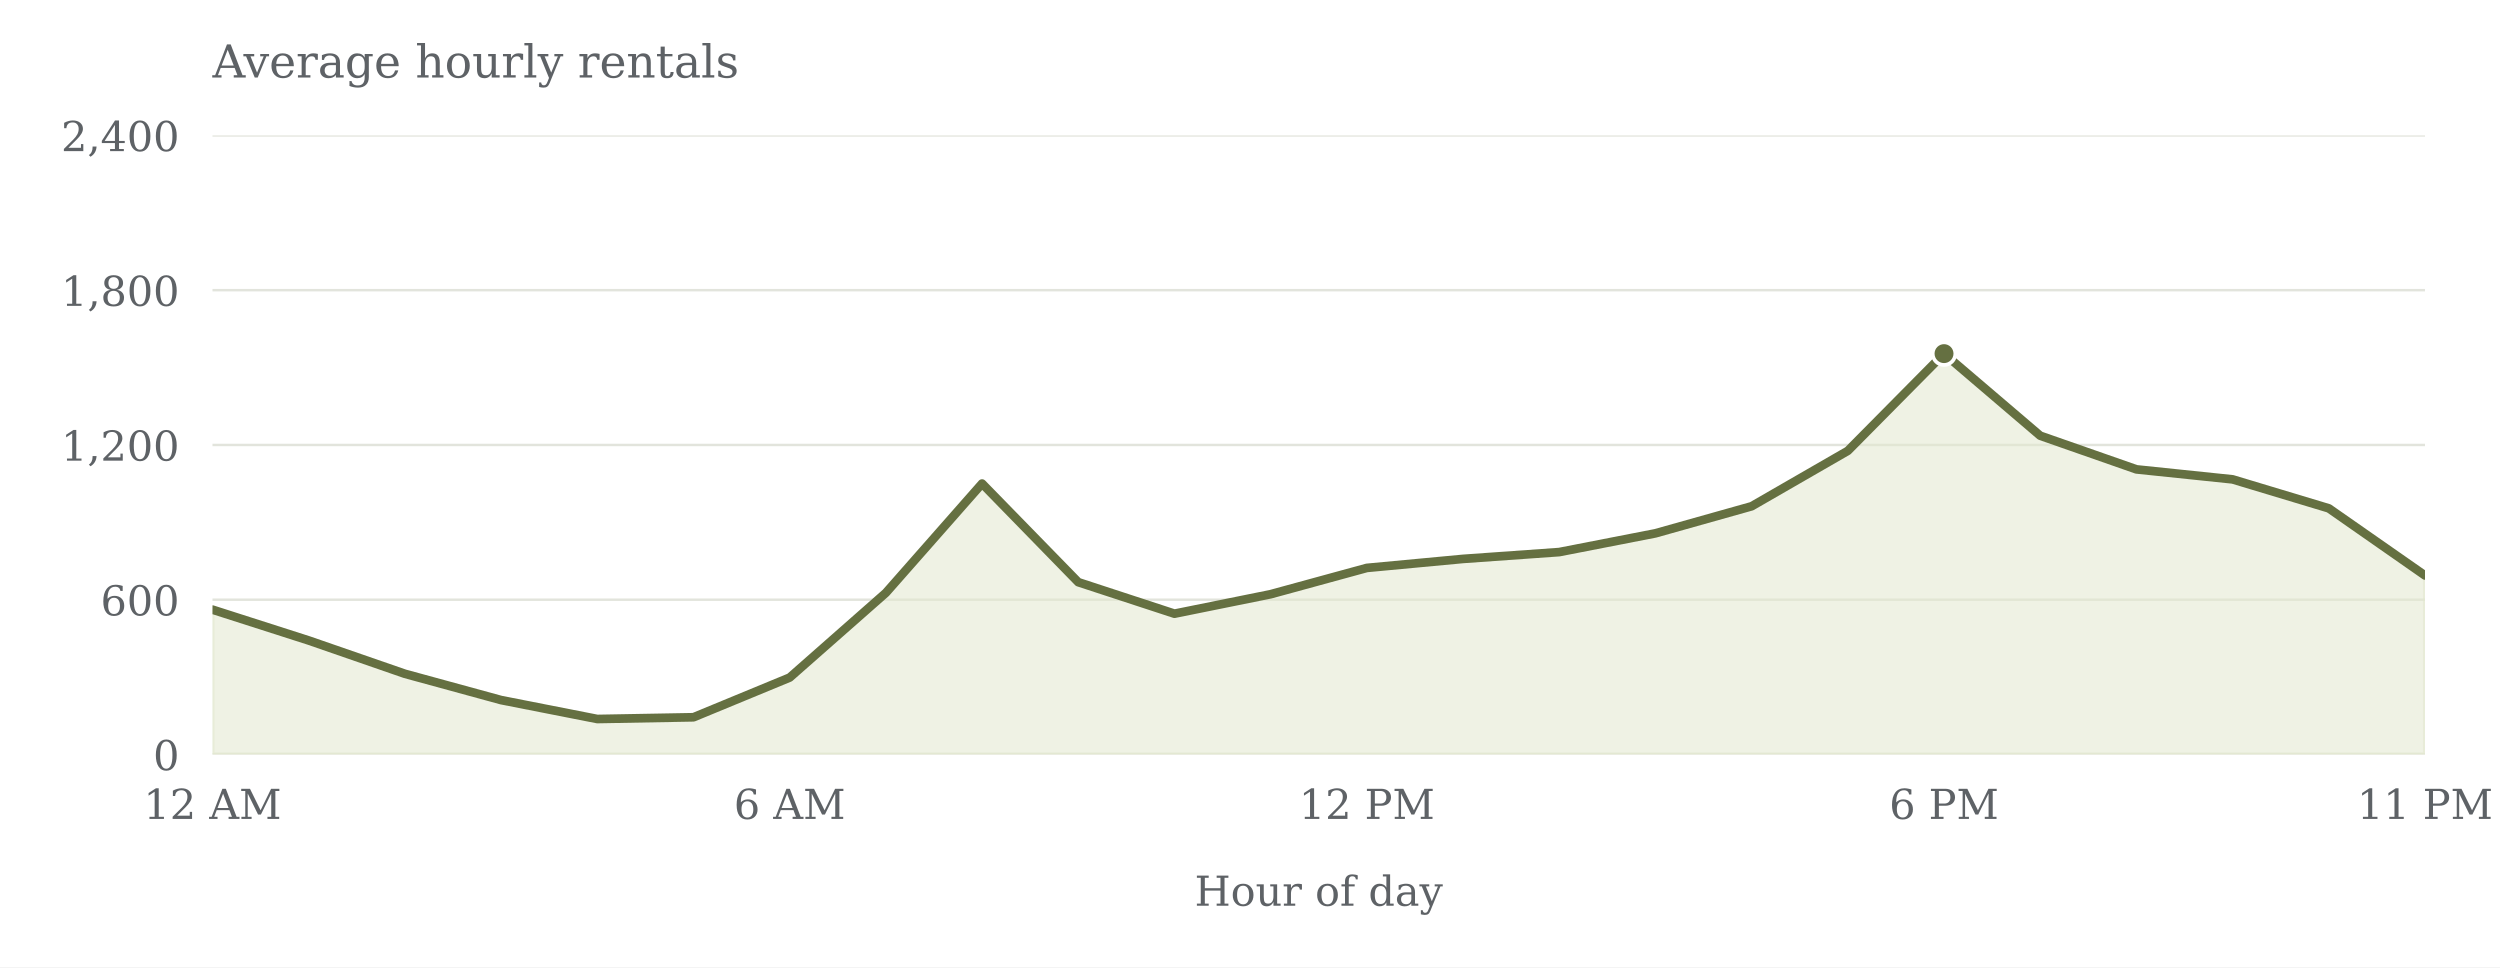
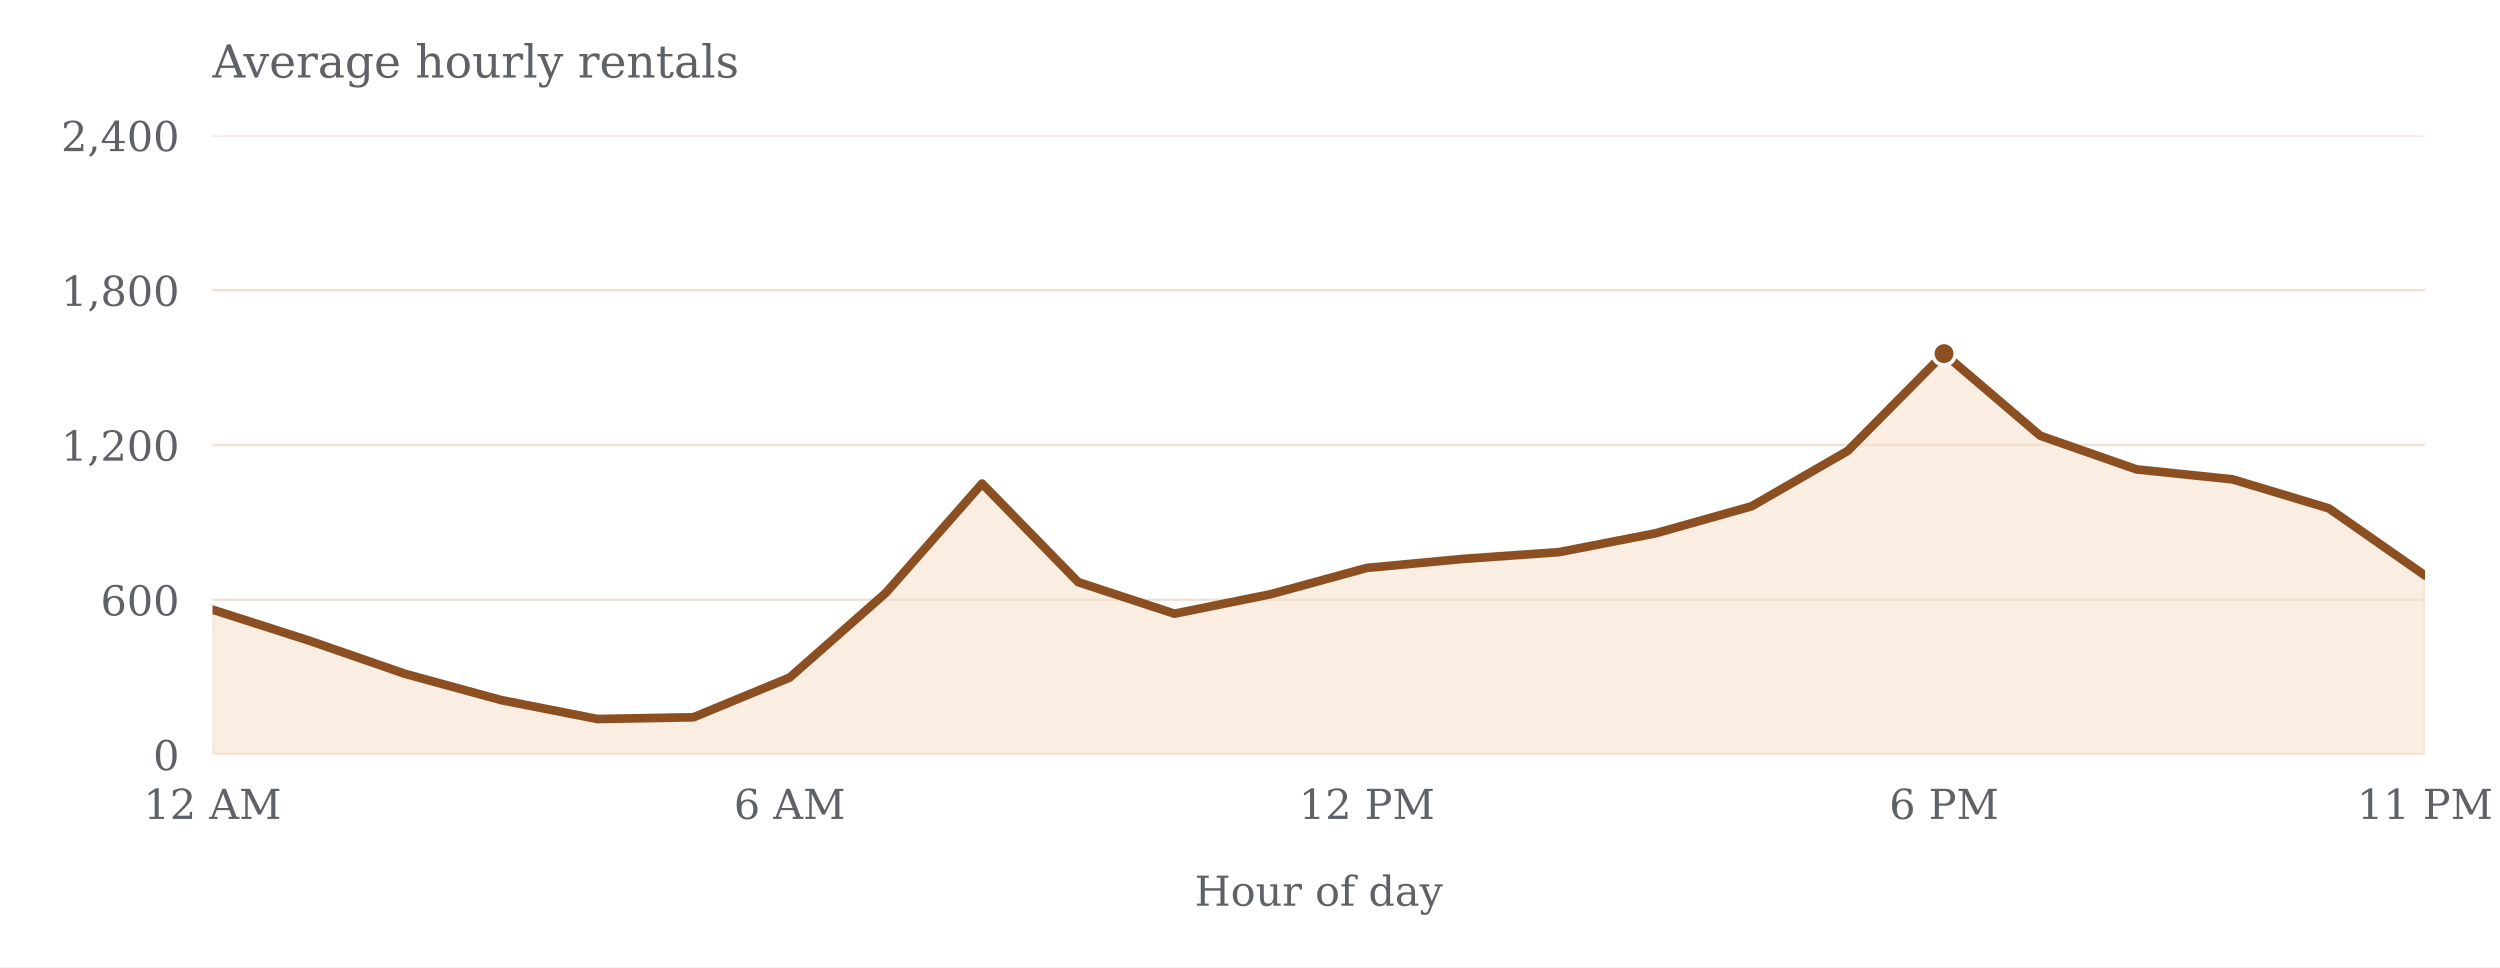
<svg xmlns="http://www.w3.org/2000/svg" xmlns:xlink="http://www.w3.org/1999/xlink" width="604.8pt" height="234pt" viewBox="0 0 604.8 234" version="1.1">
  <defs>
    <style type="text/css">*{stroke-linejoin: round; stroke-linecap: butt}</style>
  </defs>
  <g id="figure_1">
    <g id="patch_1">
      <path d="M 0 234  L 604.8 234  L 604.8 0  L 0 0  z " style="fill: #ffffff" />
    </g>
    <g id="axes_1">
      <g id="patch_2">
        <path d="M 51.408 182.52  L 586.656 182.52  L 586.656 32.76  L 51.408 32.76  z " style="fill: #ffffff" />
      </g>
      <g id="matplotlib.axis_1">
        <g id="xtick_1">
          <g id="line2d_1" />
          <g id="text_1">
            <text style="font-size: 10px; font-family: 'DejaVu Serif'; text-anchor: middle; fill: #5e6266" x="51.408" y="198.118" transform="rotate(-0 51.408 198.1177)">12 AM</text>
          </g>
        </g>
        <g id="xtick_2">
          <g id="line2d_2" />
          <g id="text_2">
            <text style="font-size: 10px; font-family: 'DejaVu Serif'; text-anchor: middle; fill: #5e6266" x="191.038" y="198.118" transform="rotate(-0 191.0379 198.1177)">6 AM</text>
          </g>
        </g>
        <g id="xtick_3">
          <g id="line2d_3" />
          <g id="text_3">
            <text style="font-size: 10px; font-family: 'DejaVu Serif'; text-anchor: middle; fill: #5e6266" x="330.668" y="198.118" transform="rotate(-0 330.6678 198.1177)">12 PM</text>
          </g>
        </g>
        <g id="xtick_4">
          <g id="line2d_4" />
          <g id="text_4">
            <text style="font-size: 10px; font-family: 'DejaVu Serif'; text-anchor: middle; fill: #5e6266" x="470.298" y="198.118" transform="rotate(-0 470.2977 198.1177)">6 PM</text>
          </g>
        </g>
        <g id="xtick_5">
          <g id="line2d_5" />
          <g id="text_5">
            <text style="font-size: 10px; font-family: 'DejaVu Serif'; text-anchor: middle; fill: #5e6266" x="586.656" y="198.118" transform="rotate(-0 586.656 198.1177)">11 PM</text>
          </g>
        </g>
        <g id="text_6">
          <text style="font-size: 10px; font-family: 'DejaVu Serif'; text-anchor: middle; fill: #5e6266" x="319.032" y="219.118" transform="rotate(-0 319.032 219.1184)">Hour of day</text>
        </g>
      </g>
      <g id="matplotlib.axis_2">
        <g id="ytick_1">
          <g id="line2d_6">
-             <path d="M 51.408 182.52  L 586.656 182.52  " clip-path="url(#pbce8ea3f6a)" style="fill: none; stroke: #e2e4dc; stroke-width: 0.6; stroke-linecap: square" />
+             <path d="M 51.408 182.52  L 586.656 182.52  " clip-path="url(#pbce8ea3f6a)" style="fill: none; stroke: #ede2d7; stroke-width: 0.6; stroke-linecap: square" />
          </g>
          <g id="line2d_7" />
          <g id="text_7">
            <text style="font-size: 10px; font-family: 'DejaVu Serif'; text-anchor: end; fill: #5e6266" x="43.408" y="186.319" transform="rotate(-0 43.408 186.3188)">0</text>
          </g>
        </g>
        <g id="ytick_2">
          <g id="line2d_8">
-             <path d="M 51.408 145.08  L 586.656 145.08  " clip-path="url(#pbce8ea3f6a)" style="fill: none; stroke: #e2e4dc; stroke-width: 0.6; stroke-linecap: square" />
+             <path d="M 51.408 145.08  L 586.656 145.08  " clip-path="url(#pbce8ea3f6a)" style="fill: none; stroke: #ede2d7; stroke-width: 0.6; stroke-linecap: square" />
          </g>
          <g id="line2d_9" />
          <g id="text_8">
            <text style="font-size: 10px; font-family: 'DejaVu Serif'; text-anchor: end; fill: #5e6266" x="43.408" y="148.879" transform="rotate(-0 43.408 148.8788)">600</text>
          </g>
        </g>
        <g id="ytick_3">
          <g id="line2d_10">
-             <path d="M 51.408 107.64  L 586.656 107.64  " clip-path="url(#pbce8ea3f6a)" style="fill: none; stroke: #e2e4dc; stroke-width: 0.6; stroke-linecap: square" />
+             <path d="M 51.408 107.64  L 586.656 107.64  " clip-path="url(#pbce8ea3f6a)" style="fill: none; stroke: #ede2d7; stroke-width: 0.6; stroke-linecap: square" />
          </g>
          <g id="line2d_11" />
          <g id="text_9">
            <text style="font-size: 10px; font-family: 'DejaVu Serif'; text-anchor: end; fill: #5e6266" x="43.408" y="111.439" transform="rotate(-0 43.408 111.4388)">1,200</text>
          </g>
        </g>
        <g id="ytick_4">
          <g id="line2d_12">
-             <path d="M 51.408 70.2  L 586.656 70.2  " clip-path="url(#pbce8ea3f6a)" style="fill: none; stroke: #e2e4dc; stroke-width: 0.6; stroke-linecap: square" />
+             <path d="M 51.408 70.2  L 586.656 70.2  " clip-path="url(#pbce8ea3f6a)" style="fill: none; stroke: #ede2d7; stroke-width: 0.6; stroke-linecap: square" />
          </g>
          <g id="line2d_13" />
          <g id="text_10">
            <text style="font-size: 10px; font-family: 'DejaVu Serif'; text-anchor: end; fill: #5e6266" x="43.408" y="73.999" transform="rotate(-0 43.408 73.99883)">1,800</text>
          </g>
        </g>
        <g id="ytick_5">
          <g id="line2d_14">
-             <path d="M 51.408 32.76  L 586.656 32.76  " clip-path="url(#pbce8ea3f6a)" style="fill: none; stroke: #e2e4dc; stroke-width: 0.6; stroke-linecap: square" />
+             <path d="M 51.408 32.76  L 586.656 32.76  " clip-path="url(#pbce8ea3f6a)" style="fill: none; stroke: #ede2d7; stroke-width: 0.6; stroke-linecap: square" />
          </g>
          <g id="line2d_15" />
          <g id="text_11">
            <text style="font-size: 10px; font-family: 'DejaVu Serif'; text-anchor: end; fill: #5e6266" x="43.408" y="36.559" transform="rotate(-0 43.408 36.55883)">2,400</text>
          </g>
        </g>
      </g>
      <g id="FillBetweenPolyCollection_1">
        <defs>
-           <path id="m742e829f39" d="M 51.408 -51.48  L 51.408 -86.515  L 74.68 -79.056  L 97.951 -70.997  L 121.223 -64.636  L 144.495 -60.059  L 167.766 -60.479  L 191.038 -70.087  L 214.31 -90.58  L 237.581 -117.014  L 260.853 -93.16  L 284.125 -85.536  L 307.396 -90.248  L 330.668 -96.609  L 353.939 -98.79  L 377.211 -100.44  L 400.483 -104.98  L 423.754 -111.525  L 447.026 -124.938  L 470.298 -148.451  L 493.569 -128.592  L 516.841 -120.451  L 540.113 -118.03  L 563.384 -111.02  L 586.656 -94.782  L 586.656 -51.48  L 586.656 -51.48  L 563.384 -51.48  L 540.113 -51.48  L 516.841 -51.48  L 493.569 -51.48  L 470.298 -51.48  L 447.026 -51.48  L 423.754 -51.48  L 400.483 -51.48  L 377.211 -51.48  L 353.939 -51.48  L 330.668 -51.48  L 307.396 -51.48  L 284.125 -51.48  L 260.853 -51.48  L 237.581 -51.48  L 214.31 -51.48  L 191.038 -51.48  L 167.766 -51.48  L 144.495 -51.48  L 121.223 -51.48  L 97.951 -51.48  L 74.68 -51.48  L 51.408 -51.48  z " style="stroke: #e1e7cd; stroke-opacity: 0.55" />
+           <path id="m742e829f39" d="M 51.408 -51.48  L 51.408 -86.515  L 74.68 -79.056  L 97.951 -70.997  L 121.223 -64.636  L 144.495 -60.059  L 167.766 -60.479  L 191.038 -70.087  L 214.31 -90.58  L 237.581 -117.014  L 260.853 -93.16  L 284.125 -85.536  L 307.396 -90.248  L 330.668 -96.609  L 353.939 -98.79  L 377.211 -100.44  L 400.483 -104.98  L 423.754 -111.525  L 447.026 -124.938  L 470.298 -148.451  L 493.569 -128.592  L 516.841 -120.451  L 540.113 -118.03  L 563.384 -111.02  L 586.656 -94.782  L 586.656 -51.48  L 586.656 -51.48  L 563.384 -51.48  L 540.113 -51.48  L 516.841 -51.48  L 493.569 -51.48  L 470.298 -51.48  L 447.026 -51.48  L 423.754 -51.48  L 400.483 -51.48  L 377.211 -51.48  L 353.939 -51.48  L 330.668 -51.48  L 307.396 -51.48  L 284.125 -51.48  L 260.853 -51.48  L 237.581 -51.48  L 214.31 -51.48  L 191.038 -51.48  L 167.766 -51.48  L 144.495 -51.48  L 121.223 -51.48  L 97.951 -51.48  L 74.68 -51.48  L 51.408 -51.48  z " style="stroke: #f6dfca; stroke-opacity: 0.55" />
        </defs>
        <g clip-path="url(#pbce8ea3f6a)">
-           <use xlink:href="#m742e829f39" x="0" y="234" style="fill: #e1e7cd; fill-opacity: 0.55; stroke: #e1e7cd; stroke-opacity: 0.55" />
+           <use xlink:href="#m742e829f39" x="0" y="234" style="fill: #f6dfca; fill-opacity: 0.55; stroke: #f6dfca; stroke-opacity: 0.55" />
        </g>
      </g>
      <g id="line2d_16">
-         <path d="M 51.408 147.485  L 74.68 154.944  L 97.951 163.003  L 121.223 169.364  L 144.495 173.941  L 167.766 173.521  L 191.038 163.913  L 214.31 143.42  L 237.581 116.986  L 260.853 140.84  L 284.125 148.464  L 307.396 143.752  L 330.668 137.391  L 353.939 135.21  L 377.211 133.56  L 400.483 129.02  L 423.754 122.475  L 447.026 109.062  L 470.298 85.549  L 493.569 105.408  L 516.841 113.549  L 540.113 115.97  L 563.384 122.98  L 586.656 139.218  " clip-path="url(#pbce8ea3f6a)" style="fill: none; stroke: #657041; stroke-width: 2.1; stroke-linecap: round" />
+         <path d="M 51.408 147.485  L 74.68 154.944  L 97.951 163.003  L 121.223 169.364  L 144.495 173.941  L 167.766 173.521  L 191.038 163.913  L 214.31 143.42  L 237.581 116.986  L 260.853 140.84  L 284.125 148.464  L 307.396 143.752  L 330.668 137.391  L 353.939 135.21  L 377.211 133.56  L 400.483 129.02  L 423.754 122.475  L 447.026 109.062  L 470.298 85.549  L 493.569 105.408  L 516.841 113.549  L 540.113 115.97  L 563.384 122.98  L 586.656 139.218  " clip-path="url(#pbce8ea3f6a)" style="fill: none; stroke: #8b4f22; stroke-width: 2.1; stroke-linecap: round" />
      </g>
      <g id="text_12">
        <text style="font-size: 11px; font-family: 'DejaVu Serif'; text-anchor: start; fill: #5e6266" x="51.408" y="18.76" transform="rotate(-0 51.408 18.76)">Average hourly rentals</text>
      </g>
      <g id="PathCollection_1">
        <defs>
          <path id="ma390f5e32e" d="M 0 2.739  C 0.726 2.739 1.423 2.45 1.936 1.936  C 2.45 1.423 2.739 0.726 2.739 0  C 2.739 -0.726 2.45 -1.423 1.936 -1.936  C 1.423 -2.45 0.726 -2.739 0 -2.739  C -0.726 -2.739 -1.423 -2.45 -1.936 -1.936  C -2.45 -1.423 -2.739 -0.726 -2.739 0  C -2.739 0.726 -2.45 1.423 -1.936 1.936  C -1.423 2.45 -0.726 2.739 0 2.739  z " style="stroke: #ffffff; stroke-width: 0.9" />
        </defs>
        <g clip-path="url(#pbce8ea3f6a)">
-           <use xlink:href="#ma390f5e32e" x="470.298" y="85.549" style="fill: #657041; stroke: #ffffff; stroke-width: 0.9" />
+           <use xlink:href="#ma390f5e32e" x="470.298" y="85.549" style="fill: #8b4f22; stroke: #ffffff; stroke-width: 0.9" />
        </g>
      </g>
    </g>
  </g>
  <defs>
    <clipPath id="pbce8ea3f6a">
      <rect x="51.408" y="32.76" width="535.248" height="149.76" />
    </clipPath>
  </defs>
</svg>
